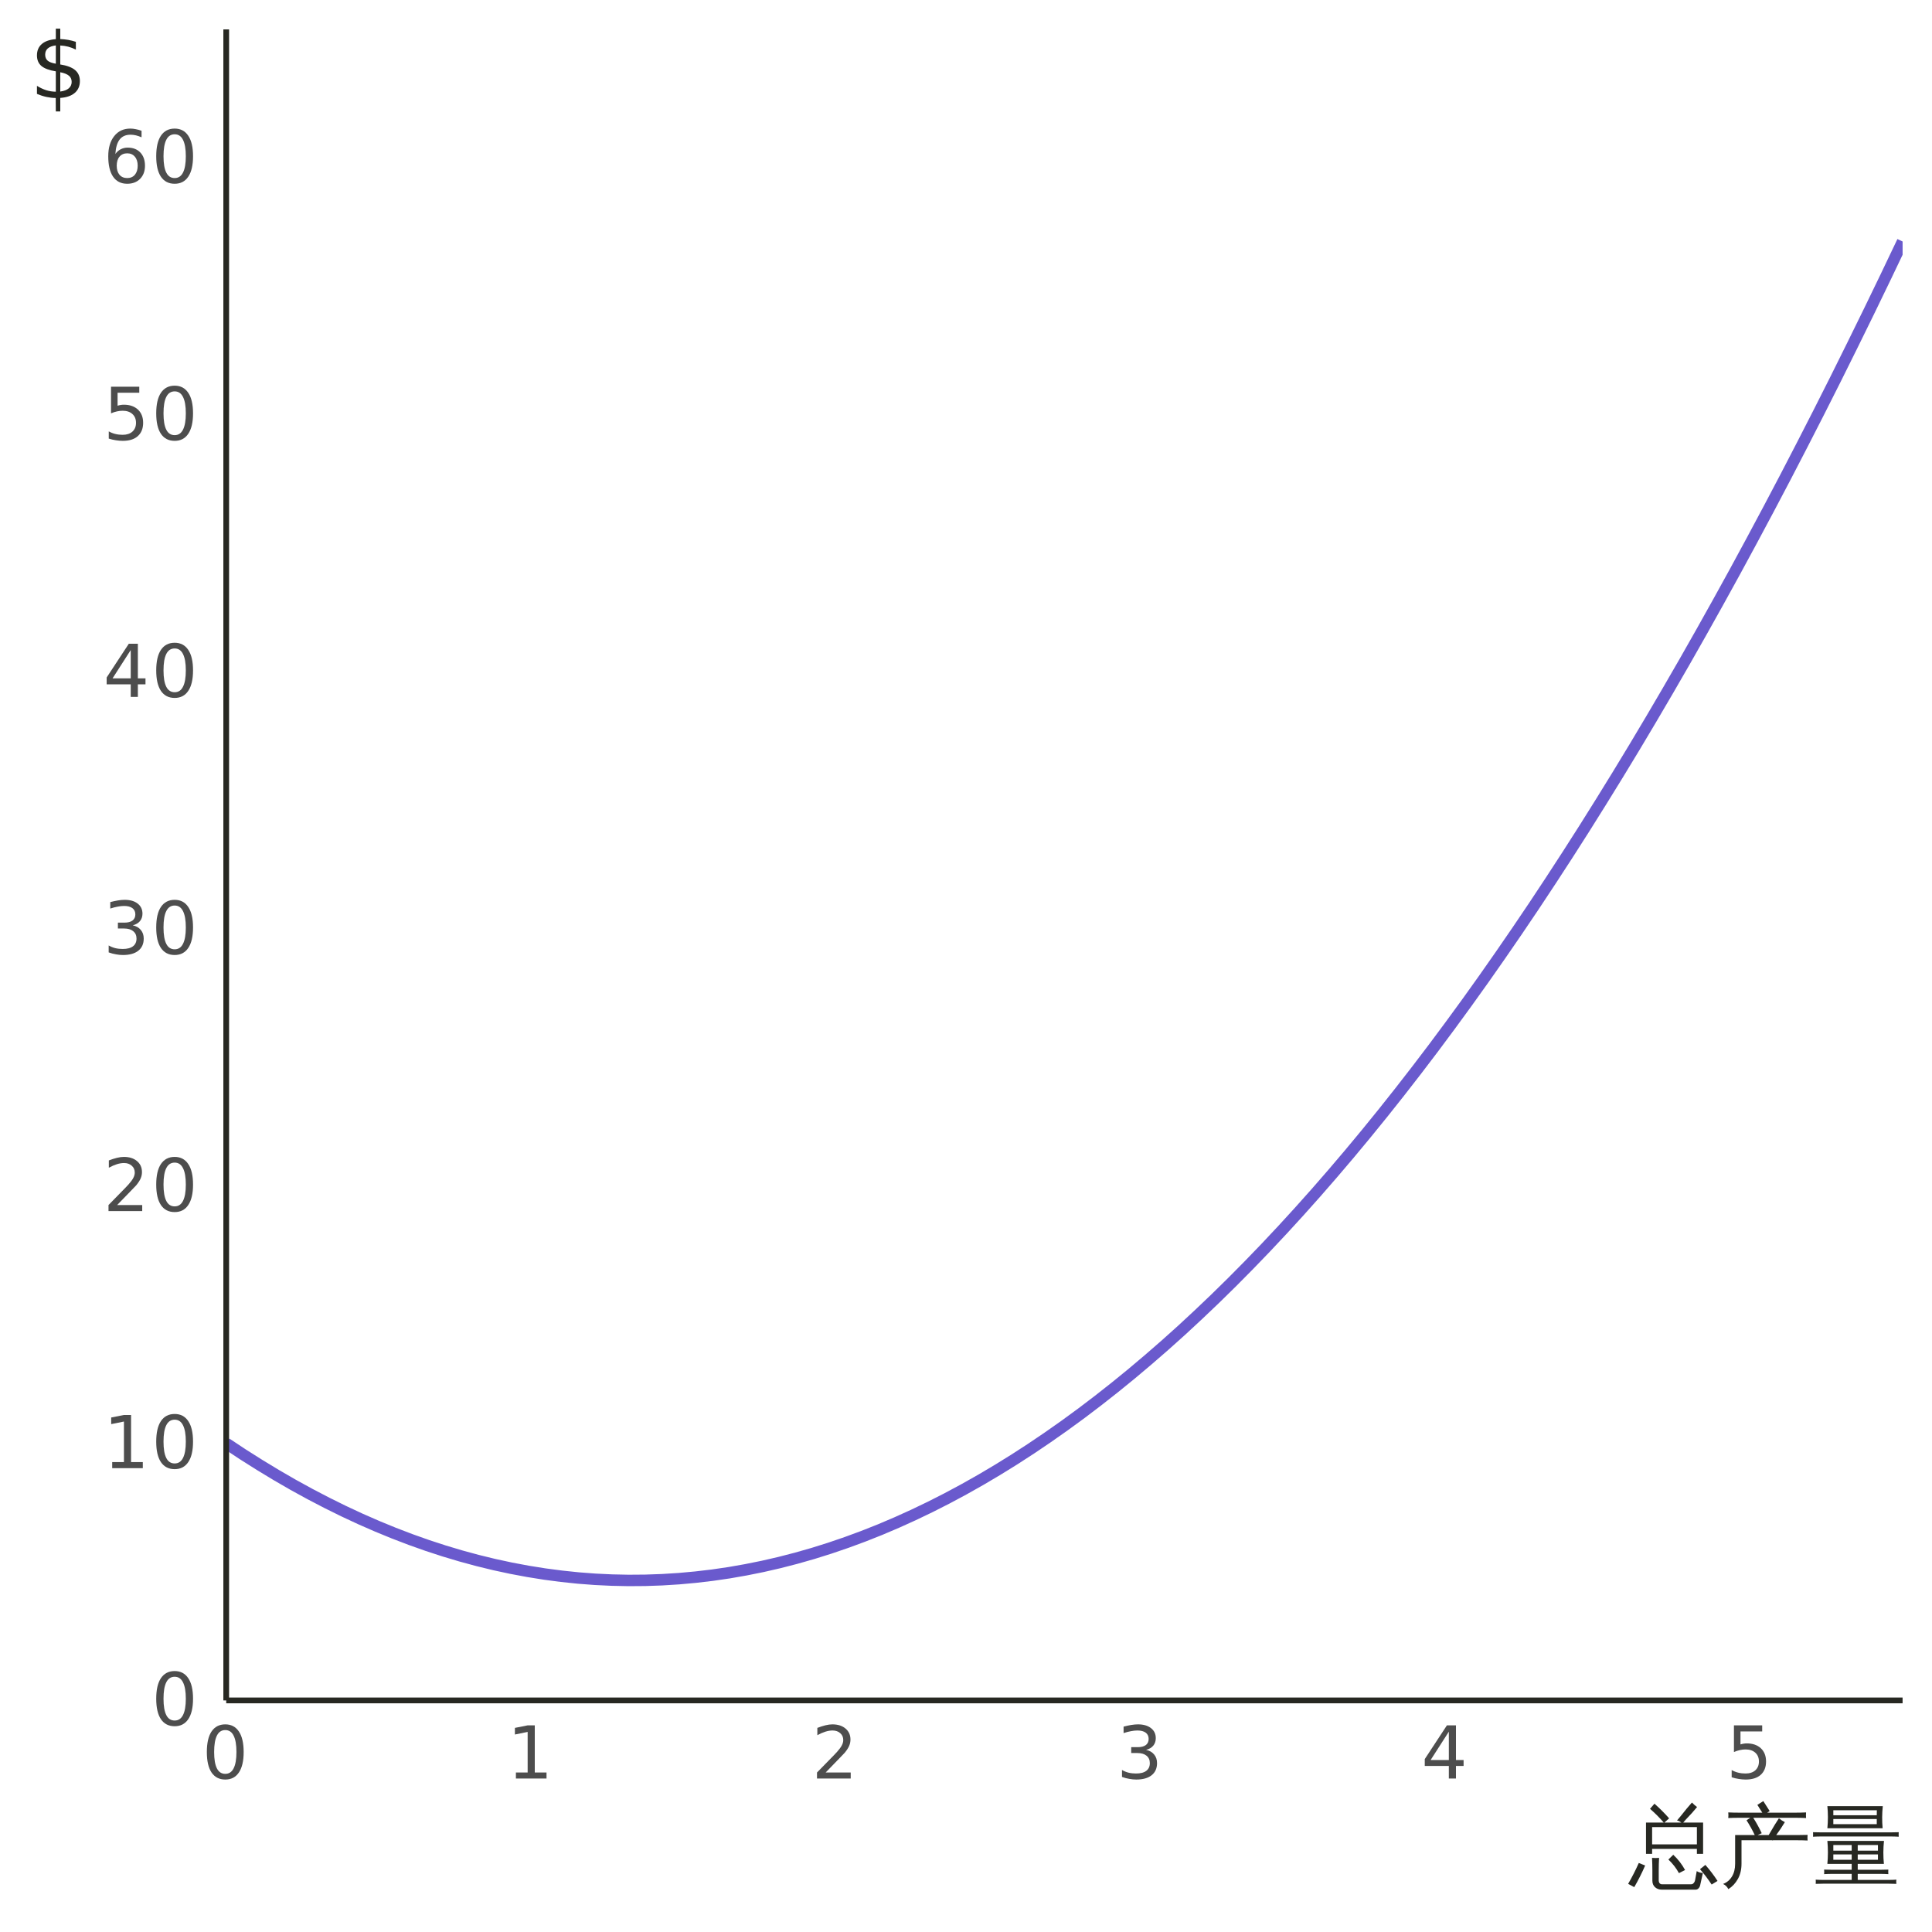
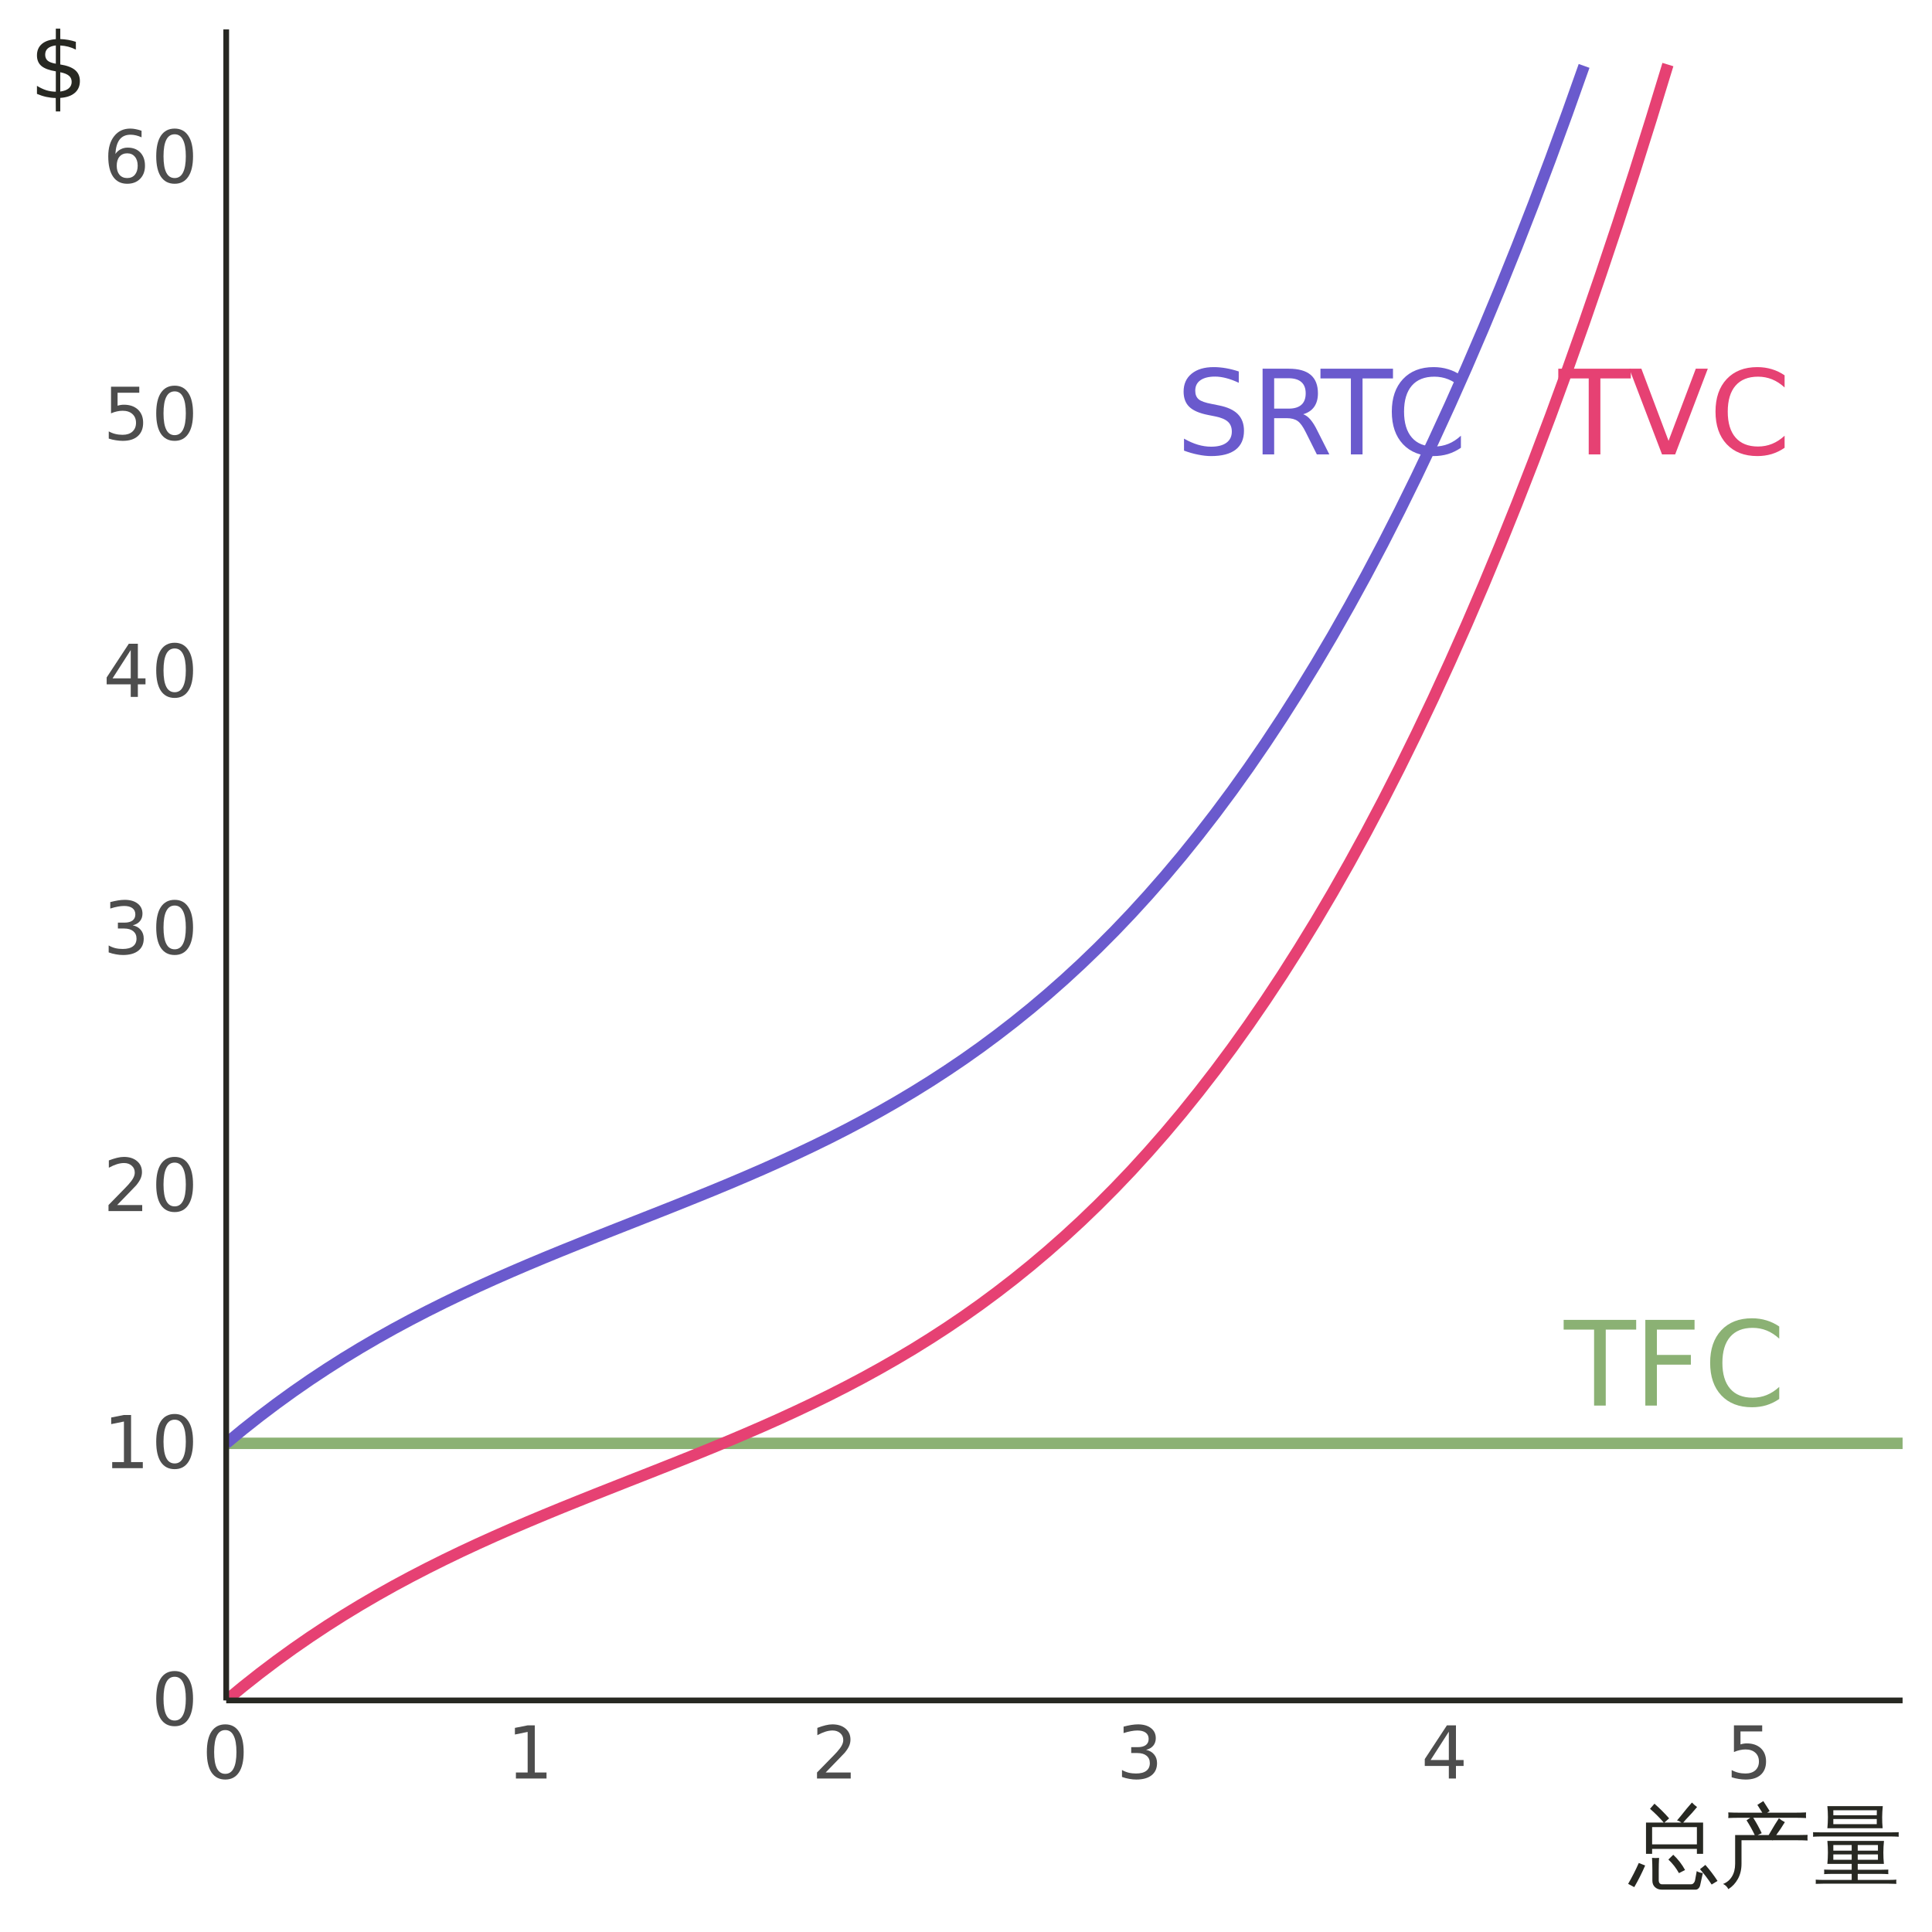
<svg xmlns="http://www.w3.org/2000/svg" xmlns:xlink="http://www.w3.org/1999/xlink" width="360" height="360" viewBox="0 0 360 360">
  <defs>
    <g>
      <g id="glyph-0-0">
+         <path d="M 1.094 3.875 L 1.094 -15.453 L 12.047 -15.453 L 12.047 3.875 Z M 2.328 2.656 L 10.828 2.656 L 10.828 -14.219 L 2.328 -14.219 Z M 2.328 2.656 " />
+       </g>
+       <g id="glyph-0-1">
+         <path d="M 11.719 -15.453 L 11.719 -13.344 C 10.906 -13.727 10.133 -14.016 9.406 -14.203 C 8.676 -14.398 7.973 -14.5 7.297 -14.5 C 6.117 -14.5 5.207 -14.27 4.562 -13.812 C 3.926 -13.363 3.609 -12.719 3.609 -11.875 C 3.609 -11.164 3.82 -10.629 4.25 -10.266 C 4.676 -9.91 5.477 -9.625 6.656 -9.406 L 7.969 -9.141 C 9.582 -8.828 10.77 -8.285 11.531 -7.516 C 12.301 -6.742 12.688 -5.707 12.688 -4.406 C 12.688 -2.852 12.164 -1.676 11.125 -0.875 C 10.094 -0.082 8.57 0.312 6.562 0.312 C 5.812 0.312 5.008 0.223 4.156 0.047 C 3.301 -0.117 2.422 -0.367 1.516 -0.703 L 1.516 -2.938 C 2.391 -2.438 3.242 -2.062 4.078 -1.812 C 4.922 -1.562 5.75 -1.438 6.562 -1.438 C 7.801 -1.438 8.754 -1.68 9.422 -2.172 C 10.086 -2.66 10.422 -3.352 10.422 -4.25 C 10.422 -5.031 10.18 -5.641 9.703 -6.078 C 9.223 -6.523 8.438 -6.859 7.344 -7.078 L 6.016 -7.344 C 4.41 -7.656 3.242 -8.156 2.516 -8.844 C 1.797 -9.531 1.438 -10.484 1.438 -11.703 C 1.438 -13.109 1.93 -14.219 2.922 -15.031 C 3.922 -15.852 5.297 -16.266 7.047 -16.266 C 7.797 -16.266 8.555 -16.195 9.328 -16.062 C 10.109 -15.926 10.906 -15.723 11.719 -15.453 Z M 11.719 -15.453 " />
+       </g>
+       <g id="glyph-0-2">
+         <path d="M 9.719 -7.484 C 10.188 -7.328 10.641 -6.992 11.078 -6.484 C 11.516 -5.973 11.953 -5.266 12.391 -4.359 L 14.594 0 L 12.266 0 L 10.219 -4.094 C 9.695 -5.164 9.188 -5.875 8.688 -6.219 C 8.195 -6.57 7.52 -6.75 6.656 -6.75 L 4.312 -6.75 L 4.312 0 L 2.156 0 L 2.156 -15.969 L 7.031 -15.969 C 8.852 -15.969 10.211 -15.586 11.109 -14.828 C 12.016 -14.066 12.469 -12.914 12.469 -11.375 C 12.469 -10.363 12.234 -9.523 11.766 -8.859 C 11.297 -8.203 10.613 -7.742 9.719 -7.484 Z M 4.312 -14.188 L 4.312 -8.531 L 7.031 -8.531 C 8.07 -8.531 8.859 -8.77 9.391 -9.25 C 9.922 -9.727 10.188 -10.438 10.188 -11.375 C 10.188 -12.301 9.922 -13 9.391 -13.469 C 8.859 -13.945 8.07 -14.188 7.031 -14.188 Z M 4.312 -14.188 " />
+       </g>
+       <g id="glyph-0-3">
+         <path d="M -0.062 -15.969 L 13.453 -15.969 L 13.453 -14.156 L 7.781 -14.156 L 7.781 0 L 5.609 0 L 5.609 -14.156 L -0.062 -14.156 Z M -0.062 -15.969 " />
+       </g>
+       <g id="glyph-0-4">
+         <path d="M 14.109 -14.734 L 14.109 -12.469 C 13.379 -13.145 12.602 -13.648 11.781 -13.984 C 10.957 -14.316 10.082 -14.484 9.156 -14.484 C 7.332 -14.484 5.938 -13.926 4.969 -12.812 C 4 -11.695 3.516 -10.082 3.516 -7.969 C 3.516 -5.863 4 -4.254 4.969 -3.141 C 5.938 -2.023 7.332 -1.469 9.156 -1.469 C 10.082 -1.469 10.957 -1.633 11.781 -1.969 C 12.602 -2.301 13.379 -2.805 14.109 -3.484 L 14.109 -1.234 C 13.348 -0.711 12.547 -0.32 11.703 -0.062 C 10.859 0.188 9.969 0.312 9.031 0.312 C 6.613 0.312 4.707 -0.426 3.312 -1.906 C 1.926 -3.383 1.234 -5.406 1.234 -7.969 C 1.234 -10.531 1.926 -12.551 3.312 -14.031 C 4.707 -15.52 6.613 -16.266 9.031 -16.266 C 9.988 -16.266 10.891 -16.133 11.734 -15.875 C 12.578 -15.625 13.367 -15.242 14.109 -14.734 Z M 14.109 -14.734 " />
+       </g>
+       <g id="glyph-0-5">
+         <path d="M 6.266 0 L 0.172 -15.969 L 2.422 -15.969 L 7.484 -2.531 L 12.562 -15.969 L 14.797 -15.969 L 8.719 0 Z M 6.266 0 " />
+       </g>
+       <g id="glyph-0-6">
+         <path d="M 2.156 -15.969 L 11.328 -15.969 L 11.328 -14.156 L 4.312 -14.156 L 4.312 -9.438 L 10.641 -9.438 L 10.641 -7.625 L 4.312 -7.625 L 4.312 0 L 2.156 0 Z M 2.156 -15.969 " />
+       </g>
+       <g id="glyph-1-0">
        <path d="M 0.672 2.406 L 0.672 -9.578 L 7.469 -9.578 L 7.469 2.406 Z M 1.438 1.641 L 6.719 1.641 L 6.719 -8.828 L 1.438 -8.828 Z M 1.438 1.641 " />
      </g>
-       <g id="glyph-0-1">
+       <g id="glyph-1-1">
        <path d="M 4.328 -9.031 C 3.629 -9.031 3.109 -8.688 2.766 -8 C 2.422 -7.32 2.25 -6.301 2.25 -4.938 C 2.25 -3.582 2.422 -2.566 2.766 -1.891 C 3.109 -1.211 3.629 -0.875 4.328 -0.875 C 5.016 -0.875 5.531 -1.211 5.875 -1.891 C 6.227 -2.566 6.406 -3.582 6.406 -4.938 C 6.406 -6.301 6.227 -7.32 5.875 -8 C 5.531 -8.688 5.016 -9.031 4.328 -9.031 Z M 4.328 -10.094 C 5.43 -10.094 6.273 -9.648 6.859 -8.766 C 7.453 -7.891 7.75 -6.613 7.75 -4.938 C 7.75 -3.27 7.453 -2 6.859 -1.125 C 6.273 -0.25 5.43 0.188 4.328 0.188 C 3.211 0.188 2.359 -0.25 1.766 -1.125 C 1.18 -2 0.891 -3.27 0.891 -4.938 C 0.891 -6.613 1.18 -7.891 1.766 -8.766 C 2.359 -9.648 3.211 -10.094 4.328 -10.094 Z M 4.328 -10.094 " />
      </g>
-       <g id="glyph-0-2">
+       <g id="glyph-1-2">
        <path d="M 1.688 -1.125 L 3.875 -1.125 L 3.875 -8.688 L 1.5 -8.203 L 1.5 -9.438 L 3.859 -9.906 L 5.203 -9.906 L 5.203 -1.125 L 7.391 -1.125 L 7.391 0 L 1.688 0 Z M 1.688 -1.125 " />
      </g>
-       <g id="glyph-0-3">
+       <g id="glyph-1-3">
        <path d="M 2.609 -1.125 L 7.281 -1.125 L 7.281 0 L 1 0 L 1 -1.125 C 1.508 -1.656 2.203 -2.363 3.078 -3.25 C 3.953 -4.133 4.504 -4.707 4.734 -4.969 C 5.16 -5.445 5.457 -5.852 5.625 -6.188 C 5.801 -6.52 5.891 -6.848 5.891 -7.172 C 5.891 -7.703 5.703 -8.129 5.328 -8.453 C 4.961 -8.785 4.484 -8.953 3.891 -8.953 C 3.473 -8.953 3.031 -8.879 2.562 -8.734 C 2.094 -8.586 1.594 -8.367 1.062 -8.078 L 1.062 -9.438 C 1.602 -9.645 2.109 -9.805 2.578 -9.922 C 3.047 -10.035 3.473 -10.094 3.859 -10.094 C 4.891 -10.094 5.707 -9.832 6.312 -9.312 C 6.926 -8.801 7.234 -8.117 7.234 -7.266 C 7.234 -6.859 7.156 -6.473 7 -6.109 C 6.852 -5.742 6.578 -5.312 6.172 -4.812 C 6.055 -4.688 5.703 -4.316 5.109 -3.703 C 4.523 -3.086 3.691 -2.227 2.609 -1.125 Z M 2.609 -1.125 " />
      </g>
-       <g id="glyph-0-4">
+       <g id="glyph-1-4">
        <path d="M 5.516 -5.344 C 6.16 -5.207 6.66 -4.922 7.016 -4.484 C 7.379 -4.055 7.562 -3.52 7.562 -2.875 C 7.562 -1.895 7.223 -1.141 6.547 -0.609 C 5.879 -0.078 4.926 0.188 3.688 0.188 C 3.27 0.188 2.836 0.145 2.391 0.062 C 1.953 -0.008 1.5 -0.129 1.031 -0.297 L 1.031 -1.594 C 1.406 -1.375 1.812 -1.207 2.25 -1.094 C 2.695 -0.988 3.16 -0.938 3.641 -0.938 C 4.484 -0.938 5.125 -1.102 5.562 -1.438 C 6 -1.77 6.219 -2.25 6.219 -2.875 C 6.219 -3.457 6.016 -3.914 5.609 -4.25 C 5.203 -4.582 4.633 -4.75 3.906 -4.75 L 2.75 -4.75 L 2.75 -5.844 L 3.953 -5.844 C 4.609 -5.844 5.113 -5.973 5.469 -6.234 C 5.82 -6.504 6 -6.883 6 -7.375 C 6 -7.883 5.816 -8.273 5.453 -8.547 C 5.086 -8.816 4.57 -8.953 3.906 -8.953 C 3.539 -8.953 3.145 -8.91 2.719 -8.828 C 2.301 -8.754 1.836 -8.633 1.328 -8.469 L 1.328 -9.672 C 1.836 -9.805 2.316 -9.91 2.766 -9.984 C 3.211 -10.055 3.629 -10.094 4.016 -10.094 C 5.035 -10.094 5.844 -9.859 6.438 -9.391 C 7.031 -8.93 7.328 -8.305 7.328 -7.516 C 7.328 -6.973 7.172 -6.508 6.859 -6.125 C 6.547 -5.75 6.098 -5.488 5.516 -5.344 Z M 5.516 -5.344 " />
      </g>
-       <g id="glyph-0-5">
+       <g id="glyph-1-5">
        <path d="M 5.141 -8.734 L 1.75 -3.453 L 5.141 -3.453 Z M 4.781 -9.906 L 6.469 -9.906 L 6.469 -3.453 L 7.891 -3.453 L 7.891 -2.344 L 6.469 -2.344 L 6.469 0 L 5.141 0 L 5.141 -2.344 L 0.656 -2.344 L 0.656 -3.625 Z M 4.781 -9.906 " />
      </g>
-       <g id="glyph-0-6">
+       <g id="glyph-1-6">
        <path d="M 1.469 -9.906 L 6.734 -9.906 L 6.734 -8.781 L 2.688 -8.781 L 2.688 -6.359 C 2.883 -6.422 3.082 -6.469 3.281 -6.5 C 3.477 -6.531 3.672 -6.547 3.859 -6.547 C 4.961 -6.547 5.836 -6.242 6.484 -5.641 C 7.129 -5.035 7.453 -4.211 7.453 -3.172 C 7.453 -2.109 7.117 -1.281 6.453 -0.688 C 5.797 -0.102 4.863 0.188 3.656 0.188 C 3.238 0.188 2.812 0.148 2.375 0.078 C 1.945 0.016 1.504 -0.086 1.047 -0.234 L 1.047 -1.578 C 1.441 -1.359 1.852 -1.195 2.281 -1.094 C 2.707 -0.988 3.156 -0.938 3.625 -0.938 C 4.395 -0.938 5.004 -1.133 5.453 -1.531 C 5.898 -1.938 6.125 -2.484 6.125 -3.172 C 6.125 -3.867 5.898 -4.414 5.453 -4.812 C 5.004 -5.219 4.395 -5.422 3.625 -5.422 C 3.27 -5.422 2.914 -5.379 2.562 -5.297 C 2.207 -5.223 1.844 -5.102 1.469 -4.938 Z M 1.469 -9.906 " />
      </g>
-       <g id="glyph-0-7">
+       <g id="glyph-1-7">
        <path d="M 4.484 -5.484 C 3.879 -5.484 3.398 -5.273 3.047 -4.859 C 2.703 -4.453 2.531 -3.891 2.531 -3.172 C 2.531 -2.461 2.703 -1.898 3.047 -1.484 C 3.398 -1.078 3.879 -0.875 4.484 -0.875 C 5.086 -0.875 5.562 -1.078 5.906 -1.484 C 6.258 -1.898 6.438 -2.461 6.438 -3.172 C 6.438 -3.891 6.258 -4.453 5.906 -4.859 C 5.562 -5.273 5.086 -5.484 4.484 -5.484 Z M 7.156 -9.688 L 7.156 -8.469 C 6.812 -8.625 6.469 -8.742 6.125 -8.828 C 5.781 -8.91 5.441 -8.953 5.109 -8.953 C 4.223 -8.953 3.547 -8.656 3.078 -8.062 C 2.617 -7.469 2.352 -6.566 2.281 -5.359 C 2.539 -5.742 2.867 -6.035 3.266 -6.234 C 3.66 -6.441 4.094 -6.547 4.562 -6.547 C 5.562 -6.547 6.348 -6.242 6.922 -5.641 C 7.504 -5.035 7.797 -4.211 7.797 -3.172 C 7.797 -2.16 7.492 -1.348 6.891 -0.734 C 6.285 -0.117 5.484 0.188 4.484 0.188 C 3.336 0.188 2.461 -0.25 1.859 -1.125 C 1.254 -2 0.953 -3.27 0.953 -4.938 C 0.953 -6.508 1.32 -7.758 2.062 -8.688 C 2.801 -9.625 3.801 -10.094 5.062 -10.094 C 5.395 -10.094 5.734 -10.055 6.078 -9.984 C 6.422 -9.922 6.781 -9.82 7.156 -9.688 Z M 7.156 -9.688 " />
      </g>
-       <g id="glyph-1-0">
+       <g id="glyph-2-0">
        <path d="M 0.562 0 L 0.562 -11.328 L 5.078 -11.328 L 5.078 0 Z M 1.125 -0.562 L 4.516 -0.562 L 4.516 -10.766 L 1.125 -10.766 Z M 1.125 -0.562 " />
      </g>
-       <g id="glyph-1-1">
+       <g id="glyph-2-1">
        <path d="M 4.328 -4.453 L 3.188 -4.453 L 3.188 -10.281 L 6.5 -10.281 C 5.707 -11.195 4.852 -12.051 3.938 -12.844 L 4.766 -13.797 C 5.734 -12.941 6.645 -12.031 7.5 -11.062 L 6.609 -10.281 L 9.766 -10.281 C 9.523 -10.477 9.258 -10.609 8.969 -10.672 L 9.75 -11.609 C 10.414 -12.441 10.758 -12.867 10.781 -12.891 L 11.75 -14.016 C 12.039 -13.703 12.359 -13.422 12.703 -13.172 L 11.734 -12.047 L 10.625 -10.859 L 10.125 -10.281 L 13.828 -10.281 L 13.828 -4.453 L 12.672 -4.453 L 12.672 -5.375 L 4.328 -5.375 Z M 12.672 -9.438 L 4.328 -9.438 L 4.328 -6.219 L 12.672 -6.219 Z M 15.422 1.266 C 14.754 0.254 14.031 -0.695 13.25 -1.594 L 14.25 -2.391 C 15.07 -1.461 15.828 -0.469 16.516 0.594 Z M 9.328 -0.859 C 8.797 -1.816 8.141 -2.66 7.359 -3.391 L 8.266 -4.281 C 9.141 -3.469 9.875 -2.52 10.469 -1.438 Z M 12.641 -1.234 C 12.953 -1.035 13.332 -0.914 13.781 -0.875 L 13.297 1.328 C 13.254 1.578 13.156 1.785 13 1.953 C 12.844 2.129 12.656 2.219 12.438 2.219 L 6.125 2.219 C 5.625 2.219 5.207 2.066 4.875 1.766 C 4.539 1.461 4.375 1.055 4.375 0.547 L 4.375 -1.391 C 4.375 -2.172 4.352 -2.941 4.312 -3.703 C 4.75 -3.66 5.188 -3.66 5.625 -3.703 C 5.582 -2.941 5.562 -2.172 5.562 -1.391 L 5.562 0.547 C 5.562 0.723 5.613 0.879 5.719 1.016 C 5.832 1.148 5.973 1.219 6.141 1.219 L 11.594 1.219 C 11.781 1.219 11.938 1.145 12.062 1 C 12.195 0.863 12.285 0.691 12.328 0.484 Z M -0.141 1.141 C 0.586 -0.109 1.25 -1.406 1.844 -2.75 L 3.031 -2.281 C 2.426 -0.883 1.75 0.457 1 1.75 Z M -0.141 1.141 " />
      </g>
-       <g id="glyph-1-2">
+       <g id="glyph-2-2">
        <path d="M 2.797 -2.609 L 2.797 -7.953 L 6.453 -7.953 C 6.004 -8.898 5.492 -9.816 4.922 -10.703 L 5.625 -11.172 L 3.453 -11.172 C 2.805 -11.172 2.16 -11.156 1.516 -11.125 C 1.555 -11.477 1.555 -11.828 1.516 -12.172 C 2.16 -12.141 2.805 -12.125 3.453 -12.125 L 7.859 -12.125 L 6.938 -13.578 L 8.047 -14.281 L 9.234 -12.422 L 8.766 -12.125 L 14.094 -12.125 C 14.738 -12.125 15.379 -12.141 16.016 -12.172 C 15.984 -11.828 15.984 -11.477 16.016 -11.125 C 15.379 -11.156 14.738 -11.172 14.094 -11.172 L 6.172 -11.172 C 6.766 -10.242 7.289 -9.285 7.75 -8.297 L 6.984 -7.953 L 9.047 -7.953 L 10.156 -9.828 L 10.953 -11.078 C 11.297 -10.797 11.664 -10.555 12.062 -10.359 C 11.812 -9.941 11.547 -9.523 11.266 -9.109 L 10.453 -7.953 L 14.359 -7.953 C 15.016 -7.953 15.66 -7.961 16.297 -7.984 C 16.266 -7.641 16.266 -7.289 16.297 -6.938 C 15.66 -6.969 15.016 -6.984 14.359 -6.984 L 9.844 -6.984 L 9.797 -6.922 C 9.773 -6.941 9.75 -6.961 9.719 -6.984 L 3.984 -6.984 L 3.984 -2.609 C 3.984 -1.523 3.758 -0.582 3.312 0.219 C 2.863 1.031 2.27 1.664 1.531 2.125 C 1.32 1.688 0.992 1.363 0.547 1.156 C 1.242 0.895 1.789 0.441 2.188 -0.203 C 2.594 -0.848 2.797 -1.648 2.797 -2.609 Z M 2.797 -2.609 " />
      </g>
-       <g id="glyph-1-3">
+       <g id="glyph-2-3">
        <path d="M 15.844 0.359 C 15.801 0.617 15.801 0.879 15.844 1.141 C 15.363 1.117 14.883 1.109 14.406 1.109 L 2.219 1.109 C 1.75 1.109 1.281 1.117 0.812 1.141 C 0.832 0.879 0.832 0.617 0.812 0.359 C 1.281 0.391 1.75 0.406 2.219 0.406 L 7.516 0.406 L 7.516 -0.719 L 3.938 -0.719 C 3.414 -0.719 2.895 -0.703 2.375 -0.672 C 2.406 -0.953 2.406 -1.234 2.375 -1.516 C 2.895 -1.492 3.414 -1.484 3.938 -1.484 L 7.516 -1.484 L 7.516 -2.578 L 2.984 -2.578 C 3.117 -4.004 3.117 -5.43 2.984 -6.859 L 13.531 -6.859 C 13.383 -5.43 13.379 -4.004 13.516 -2.578 L 8.641 -2.578 L 8.641 -1.484 L 12.797 -1.484 C 13.316 -1.484 13.832 -1.492 14.344 -1.516 C 14.32 -1.234 14.32 -0.953 14.344 -0.672 C 13.832 -0.703 13.316 -0.719 12.797 -0.719 L 8.641 -0.719 L 8.641 0.406 L 14.406 0.406 C 14.883 0.406 15.363 0.391 15.844 0.359 Z M 16.281 -8.484 C 16.258 -8.203 16.258 -7.922 16.281 -7.641 C 15.77 -7.672 15.258 -7.688 14.75 -7.688 L 1.859 -7.688 C 1.336 -7.688 0.82 -7.672 0.312 -7.641 C 0.332 -7.922 0.332 -8.203 0.312 -8.484 C 0.832 -8.461 1.348 -8.453 1.859 -8.453 L 14.75 -8.453 C 15.25 -8.453 15.758 -8.461 16.281 -8.484 Z M 2.984 -9.219 C 3.117 -10.602 3.117 -11.977 2.984 -13.344 L 13.312 -13.344 C 13.164 -11.977 13.156 -10.602 13.281 -9.219 Z M 8.641 -5.047 L 12.406 -5.047 L 12.406 -6.094 L 8.641 -6.094 Z M 7.516 -5.047 L 7.516 -6.094 L 4.094 -6.094 L 4.094 -5.047 Z M 8.641 -4.344 L 8.641 -3.344 L 12.406 -3.344 L 12.406 -4.344 Z M 7.516 -4.344 L 4.094 -4.344 L 4.094 -3.344 L 7.516 -3.344 Z M 4.094 -12.578 L 4.094 -11.641 L 12.188 -11.641 L 12.203 -12.578 Z M 4.094 -10.938 L 4.094 -9.984 L 12.188 -9.984 L 12.188 -10.938 Z M 4.094 -10.938 " />
      </g>
-       <g id="glyph-2-0">
+       <g id="glyph-3-0">
        <path d="M 0.844 3 L 0.844 -11.984 L 9.344 -11.984 L 9.344 3 Z M 1.797 2.062 L 8.406 2.062 L 8.406 -11.031 L 1.797 -11.031 Z M 1.797 2.062 " />
      </g>
-       <g id="glyph-2-1">
+       <g id="glyph-3-1">
        <path d="M 5.75 2.5 L 4.922 2.5 L 4.906 0 C 4.32 -0.008 3.738 -0.078 3.156 -0.203 C 2.582 -0.328 2 -0.516 1.406 -0.766 L 1.406 -2.266 C 1.977 -1.91 2.551 -1.641 3.125 -1.453 C 3.707 -1.273 4.305 -1.18 4.922 -1.172 L 4.922 -4.969 C 3.691 -5.164 2.797 -5.5 2.234 -5.969 C 1.68 -6.445 1.406 -7.102 1.406 -7.938 C 1.406 -8.832 1.707 -9.539 2.312 -10.062 C 2.914 -10.582 3.785 -10.883 4.922 -10.969 L 4.922 -12.922 L 5.75 -12.922 L 5.75 -10.984 C 6.258 -10.961 6.754 -10.91 7.234 -10.828 C 7.711 -10.742 8.188 -10.625 8.656 -10.469 L 8.656 -9.016 C 8.188 -9.254 7.711 -9.438 7.234 -9.562 C 6.754 -9.688 6.258 -9.758 5.75 -9.781 L 5.75 -6.25 C 7 -6.051 7.922 -5.703 8.516 -5.203 C 9.109 -4.703 9.406 -4.02 9.406 -3.156 C 9.406 -2.227 9.086 -1.492 8.453 -0.953 C 7.828 -0.41 6.926 -0.098 5.75 -0.016 Z M 4.922 -6.391 L 4.922 -9.797 C 4.273 -9.723 3.781 -9.539 3.438 -9.25 C 3.102 -8.957 2.938 -8.566 2.938 -8.078 C 2.938 -7.598 3.094 -7.223 3.406 -6.953 C 3.719 -6.691 4.223 -6.504 4.922 -6.391 Z M 5.75 -4.797 L 5.75 -1.203 C 6.445 -1.297 6.973 -1.492 7.328 -1.797 C 7.691 -2.109 7.875 -2.508 7.875 -3 C 7.875 -3.488 7.703 -3.875 7.359 -4.156 C 7.016 -4.445 6.477 -4.66 5.75 -4.797 Z M 5.75 -4.797 " />
      </g>
    </g>
    <clipPath id="clip-0">
-       <path clip-rule="nonzero" d="M 42.152 43 L 354.523 43 L 354.523 296 L 42.152 296 Z M 42.152 43 " />
+       <path clip-rule="nonzero" d="M 42.152 267 L 354.523 267 L 354.523 271 L 42.152 271 Z M 42.152 267 " />
+     </clipPath>
+     <clipPath id="clip-1">
+       <path clip-rule="nonzero" d="M 42.152 11 L 297 11 L 297 271 L 42.152 271 Z M 42.152 11 " />
+     </clipPath>
+     <clipPath id="clip-2">
+       <path clip-rule="nonzero" d="M 42.152 10 L 312 10 L 312 316.852 L 42.152 316.852 Z M 42.152 10 " />
    </clipPath>
  </defs>
  <rect x="-36" y="-36" width="432" height="432" fill="rgb(100%, 100%, 100%)" fill-opacity="1" />
  <g clip-path="url(#clip-0)">
-     <path fill="none" stroke-width="2.134" stroke-linecap="butt" stroke-linejoin="round" stroke="rgb(41.569%, 35.294%, 80.392%)" stroke-opacity="1" stroke-miterlimit="10" d="M 42.152 268.945 L 45.273 271.012 L 48.398 272.988 L 51.523 274.879 L 54.645 276.684 L 57.77 278.398 L 60.895 280.027 L 64.016 281.57 L 67.141 283.027 L 70.266 284.395 L 73.387 285.676 L 76.512 286.871 L 79.637 287.98 L 82.758 289 L 85.883 289.934 L 89.008 290.781 L 92.129 291.543 L 95.254 292.215 L 98.379 292.801 L 101.5 293.301 L 104.625 293.711 L 107.75 294.039 L 110.871 294.277 L 113.996 294.426 L 117.121 294.492 L 120.242 294.469 L 123.367 294.359 L 126.492 294.164 L 129.613 293.879 L 132.738 293.512 L 135.863 293.055 L 138.984 292.508 L 142.109 291.879 L 145.234 291.16 L 148.355 290.355 L 151.48 289.465 L 154.605 288.484 L 157.727 287.418 L 160.852 286.266 L 163.977 285.027 L 167.098 283.699 L 170.223 282.285 L 173.348 280.785 L 176.469 279.199 L 179.594 277.523 L 182.719 275.762 L 185.84 273.914 L 188.965 271.98 L 192.09 269.957 L 195.211 267.848 L 198.336 265.652 L 201.461 263.371 L 204.582 261 L 207.707 258.543 L 210.832 256 L 213.953 253.367 L 217.078 250.652 L 220.203 247.848 L 223.324 244.953 L 226.449 241.977 L 229.574 238.91 L 232.695 235.758 L 235.82 232.52 L 238.945 229.191 L 242.066 225.781 L 245.191 222.281 L 248.316 218.691 L 251.438 215.02 L 254.562 211.258 L 257.688 207.41 L 260.809 203.477 L 263.934 199.453 L 267.059 195.344 L 270.18 191.148 L 273.305 186.867 L 276.43 182.496 L 279.551 178.039 L 282.676 173.496 L 285.801 168.867 L 288.922 164.148 L 292.047 159.344 L 295.172 154.453 L 298.293 149.473 L 301.418 144.41 L 304.543 139.258 L 307.664 134.02 L 310.789 128.691 L 313.914 123.281 L 317.035 117.781 L 320.16 112.191 L 323.285 106.52 L 326.406 100.758 L 329.531 94.91 L 332.656 88.977 L 335.777 82.953 L 338.902 76.848 L 342.027 70.652 L 345.148 64.367 L 348.273 58 L 351.398 51.543 L 354.52 45 " />
+     <path fill="none" stroke-width="2.134" stroke-linecap="butt" stroke-linejoin="round" stroke="rgb(54.51%, 69.412%, 45.49%)" stroke-opacity="1" stroke-miterlimit="10" d="M 42.152 268.945 L 354.52 268.945 " />
+   </g>
+   <g clip-path="url(#clip-1)">
+     <path fill="none" stroke-width="2.134" stroke-linecap="butt" stroke-linejoin="round" stroke="rgb(41.569%, 35.294%, 80.392%)" stroke-opacity="1" stroke-miterlimit="10" d="M 42.152 268.945 L 45.273 266.367 L 48.398 263.902 L 51.523 261.543 L 54.645 259.285 L 57.77 257.121 L 60.895 255.055 L 64.016 253.07 L 67.141 251.172 L 70.266 249.348 L 73.387 247.598 L 76.512 245.918 L 79.637 244.301 L 82.758 242.742 L 85.883 241.234 L 89.008 239.777 L 92.129 238.367 L 95.254 236.992 L 98.379 235.652 L 101.5 234.344 L 104.625 233.062 L 107.75 231.801 L 110.871 230.551 L 113.996 229.312 L 117.121 228.082 L 120.242 226.852 L 123.367 225.621 L 126.492 224.379 L 129.613 223.121 L 132.738 221.852 L 135.863 220.555 L 138.984 219.23 L 142.109 217.875 L 145.234 216.48 L 148.355 215.047 L 151.48 213.566 L 154.605 212.035 L 157.727 210.445 L 160.852 208.793 L 163.977 207.078 L 167.098 205.293 L 170.223 203.43 L 173.348 201.488 L 176.469 199.461 L 179.594 197.348 L 182.719 195.137 L 185.84 192.824 L 188.965 190.41 L 192.09 187.887 L 195.211 185.25 L 198.336 182.496 L 201.461 179.617 L 204.582 176.613 L 207.707 173.473 L 210.832 170.195 L 213.953 166.777 L 217.078 163.211 L 220.203 159.496 L 223.324 155.621 L 226.449 151.586 L 229.574 147.383 L 232.695 143.012 L 235.82 138.461 L 238.945 133.73 L 242.066 128.816 L 245.191 123.711 L 248.316 118.414 L 251.438 112.914 L 254.562 107.211 L 257.688 101.297 L 260.809 95.172 L 263.934 88.824 L 267.059 82.254 L 270.18 75.457 L 273.305 68.426 L 276.43 61.156 L 279.551 53.645 L 282.676 45.887 L 285.801 37.875 L 288.922 29.605 L 292.047 21.078 L 295.172 12.281 " />
+   </g>
+   <g clip-path="url(#clip-2)">
+     <path fill="none" stroke-width="2.134" stroke-linecap="butt" stroke-linejoin="round" stroke="rgb(90.196%, 25.49%, 45.098%)" stroke-opacity="1" stroke-miterlimit="10" d="M 42.152 316.848 L 45.273 314.273 L 48.398 311.805 L 51.523 309.445 L 54.645 307.188 L 57.77 305.027 L 60.895 302.957 L 64.016 300.973 L 67.141 299.074 L 70.266 297.25 L 73.387 295.5 L 76.512 293.82 L 79.637 292.203 L 82.758 290.645 L 85.883 289.137 L 89.008 287.68 L 92.129 286.27 L 95.254 284.895 L 98.379 283.559 L 101.5 282.25 L 104.625 280.965 L 107.75 279.703 L 110.871 278.453 L 117.121 275.984 L 120.242 274.758 L 123.367 273.523 L 126.492 272.281 L 129.613 271.027 L 132.738 269.754 L 135.863 268.457 L 138.984 267.133 L 142.109 265.777 L 145.234 264.387 L 148.355 262.949 L 151.48 261.469 L 154.605 259.938 L 157.727 258.348 L 160.852 256.699 L 163.977 254.98 L 167.098 253.195 L 170.223 251.336 L 173.348 249.391 L 176.469 247.367 L 179.594 245.25 L 182.719 243.039 L 185.84 240.727 L 188.965 238.312 L 192.09 235.789 L 195.211 233.152 L 198.336 230.398 L 201.461 227.52 L 204.582 224.516 L 207.707 221.375 L 210.832 218.102 L 213.953 214.68 L 217.078 211.117 L 220.203 207.398 L 223.324 203.523 L 226.449 199.488 L 229.574 195.285 L 232.695 190.914 L 235.82 186.363 L 238.945 181.637 L 242.066 176.719 L 245.191 171.617 L 248.316 166.316 L 251.438 160.816 L 254.562 155.113 L 257.688 149.199 L 260.809 143.074 L 263.934 136.727 L 267.059 130.156 L 270.18 123.359 L 273.305 116.328 L 276.43 109.059 L 279.551 101.551 L 282.676 93.789 L 285.801 85.777 L 288.922 77.512 L 292.047 68.98 L 295.172 60.184 L 298.293 51.113 L 301.418 41.77 L 304.543 32.145 L 307.664 22.234 L 310.789 12.031 " />
+   </g>
+   <g fill="rgb(41.569%, 35.294%, 80.392%)" fill-opacity="1">
+     <use xlink:href="#glyph-0-1" x="219.109" y="84.671" />
+     <use xlink:href="#glyph-0-2" x="233.109" y="84.671" />
+     <use xlink:href="#glyph-0-3" x="246.109" y="84.671" />
+     <use xlink:href="#glyph-0-4" x="258.109" y="84.671" />
+   </g>
+   <g fill="rgb(90.196%, 25.49%, 45.098%)" fill-opacity="1">
+     <use xlink:href="#glyph-0-3" x="290.426" y="84.671" />
+     <use xlink:href="#glyph-0-5" x="303.426" y="84.671" />
+     <use xlink:href="#glyph-0-4" x="318.426" y="84.671" />
+   </g>
+   <g fill="rgb(54.51%, 69.412%, 45.49%)" fill-opacity="1">
+     <use xlink:href="#glyph-0-3" x="291.426" y="261.909" />
+     <use xlink:href="#glyph-0-6" x="304.426" y="261.909" />
+     <use xlink:href="#glyph-0-4" x="317.426" y="261.909" />
  </g>
  <path fill="none" stroke-width="1.067" stroke-linecap="butt" stroke-linejoin="round" stroke="rgb(15.294%, 15.686%, 13.333%)" stroke-opacity="1" stroke-miterlimit="10" d="M 42.152 316.848 L 42.152 5.48 " />
  <g fill="rgb(30.196%, 30.196%, 30.196%)" fill-opacity="1">
-     <use xlink:href="#glyph-0-1" x="28.219" y="321.471" />
+     <use xlink:href="#glyph-1-1" x="28.219" y="321.471" />
  </g>
  <g fill="rgb(30.196%, 30.196%, 30.196%)" fill-opacity="1">
-     <use xlink:href="#glyph-0-2" x="19.219" y="273.568" />
-     <use xlink:href="#glyph-0-1" x="28.219" y="273.568" />
+     <use xlink:href="#glyph-1-2" x="19.219" y="273.568" />
+     <use xlink:href="#glyph-1-1" x="28.219" y="273.568" />
  </g>
  <g fill="rgb(30.196%, 30.196%, 30.196%)" fill-opacity="1">
-     <use xlink:href="#glyph-0-3" x="19.219" y="225.666" />
-     <use xlink:href="#glyph-0-1" x="28.219" y="225.666" />
+     <use xlink:href="#glyph-1-3" x="19.219" y="225.666" />
+     <use xlink:href="#glyph-1-1" x="28.219" y="225.666" />
  </g>
  <g fill="rgb(30.196%, 30.196%, 30.196%)" fill-opacity="1">
-     <use xlink:href="#glyph-0-4" x="19.219" y="177.764" />
-     <use xlink:href="#glyph-0-1" x="28.219" y="177.764" />
+     <use xlink:href="#glyph-1-4" x="19.219" y="177.764" />
+     <use xlink:href="#glyph-1-1" x="28.219" y="177.764" />
  </g>
  <g fill="rgb(30.196%, 30.196%, 30.196%)" fill-opacity="1">
-     <use xlink:href="#glyph-0-5" x="19.219" y="129.861" />
-     <use xlink:href="#glyph-0-1" x="28.219" y="129.861" />
+     <use xlink:href="#glyph-1-5" x="19.219" y="129.861" />
+     <use xlink:href="#glyph-1-1" x="28.219" y="129.861" />
  </g>
  <g fill="rgb(30.196%, 30.196%, 30.196%)" fill-opacity="1">
-     <use xlink:href="#glyph-0-6" x="19.219" y="81.959" />
-     <use xlink:href="#glyph-0-1" x="28.219" y="81.959" />
+     <use xlink:href="#glyph-1-6" x="19.219" y="81.959" />
+     <use xlink:href="#glyph-1-1" x="28.219" y="81.959" />
  </g>
  <g fill="rgb(30.196%, 30.196%, 30.196%)" fill-opacity="1">
-     <use xlink:href="#glyph-0-7" x="19.219" y="34.053" />
-     <use xlink:href="#glyph-0-1" x="28.219" y="34.053" />
+     <use xlink:href="#glyph-1-7" x="19.219" y="34.053" />
+     <use xlink:href="#glyph-1-1" x="28.219" y="34.053" />
  </g>
  <path fill="none" stroke-width="1.067" stroke-linecap="butt" stroke-linejoin="round" stroke="rgb(15.294%, 15.686%, 13.333%)" stroke-opacity="1" stroke-miterlimit="10" d="M 42.152 316.848 L 354.52 316.848 " />
  <g fill="rgb(30.196%, 30.196%, 30.196%)" fill-opacity="1">
-     <use xlink:href="#glyph-0-1" x="37.652" y="331.404" />
+     <use xlink:href="#glyph-1-1" x="37.652" y="331.404" />
  </g>
  <g fill="rgb(30.196%, 30.196%, 30.196%)" fill-opacity="1">
-     <use xlink:href="#glyph-0-2" x="94.445" y="331.404" />
+     <use xlink:href="#glyph-1-2" x="94.445" y="331.404" />
  </g>
  <g fill="rgb(30.196%, 30.196%, 30.196%)" fill-opacity="1">
-     <use xlink:href="#glyph-0-3" x="151.238" y="331.404" />
+     <use xlink:href="#glyph-1-3" x="151.238" y="331.404" />
  </g>
  <g fill="rgb(30.196%, 30.196%, 30.196%)" fill-opacity="1">
-     <use xlink:href="#glyph-0-4" x="208.035" y="331.404" />
+     <use xlink:href="#glyph-1-4" x="208.035" y="331.404" />
  </g>
  <g fill="rgb(30.196%, 30.196%, 30.196%)" fill-opacity="1">
-     <use xlink:href="#glyph-0-5" x="264.828" y="331.404" />
+     <use xlink:href="#glyph-1-5" x="264.828" y="331.404" />
  </g>
  <g fill="rgb(30.196%, 30.196%, 30.196%)" fill-opacity="1">
-     <use xlink:href="#glyph-0-6" x="321.625" y="331.404" />
+     <use xlink:href="#glyph-1-6" x="321.625" y="331.404" />
  </g>
  <g fill="rgb(15.294%, 15.686%, 13.333%)" fill-opacity="1">
-     <use xlink:href="#glyph-1-1" x="303.52" y="349.889" />
-     <use xlink:href="#glyph-1-2" x="320.52" y="349.889" />
-     <use xlink:href="#glyph-1-3" x="337.52" y="349.889" />
+     <use xlink:href="#glyph-2-1" x="303.52" y="349.889" />
+     <use xlink:href="#glyph-2-2" x="320.52" y="349.889" />
+     <use xlink:href="#glyph-2-3" x="337.52" y="349.889" />
  </g>
  <g fill="rgb(15.294%, 15.686%, 13.333%)" fill-opacity="1">
-     <use xlink:href="#glyph-2-1" x="5.48" y="18.261" />
+     <use xlink:href="#glyph-3-1" x="5.48" y="18.261" />
  </g>
</svg>
